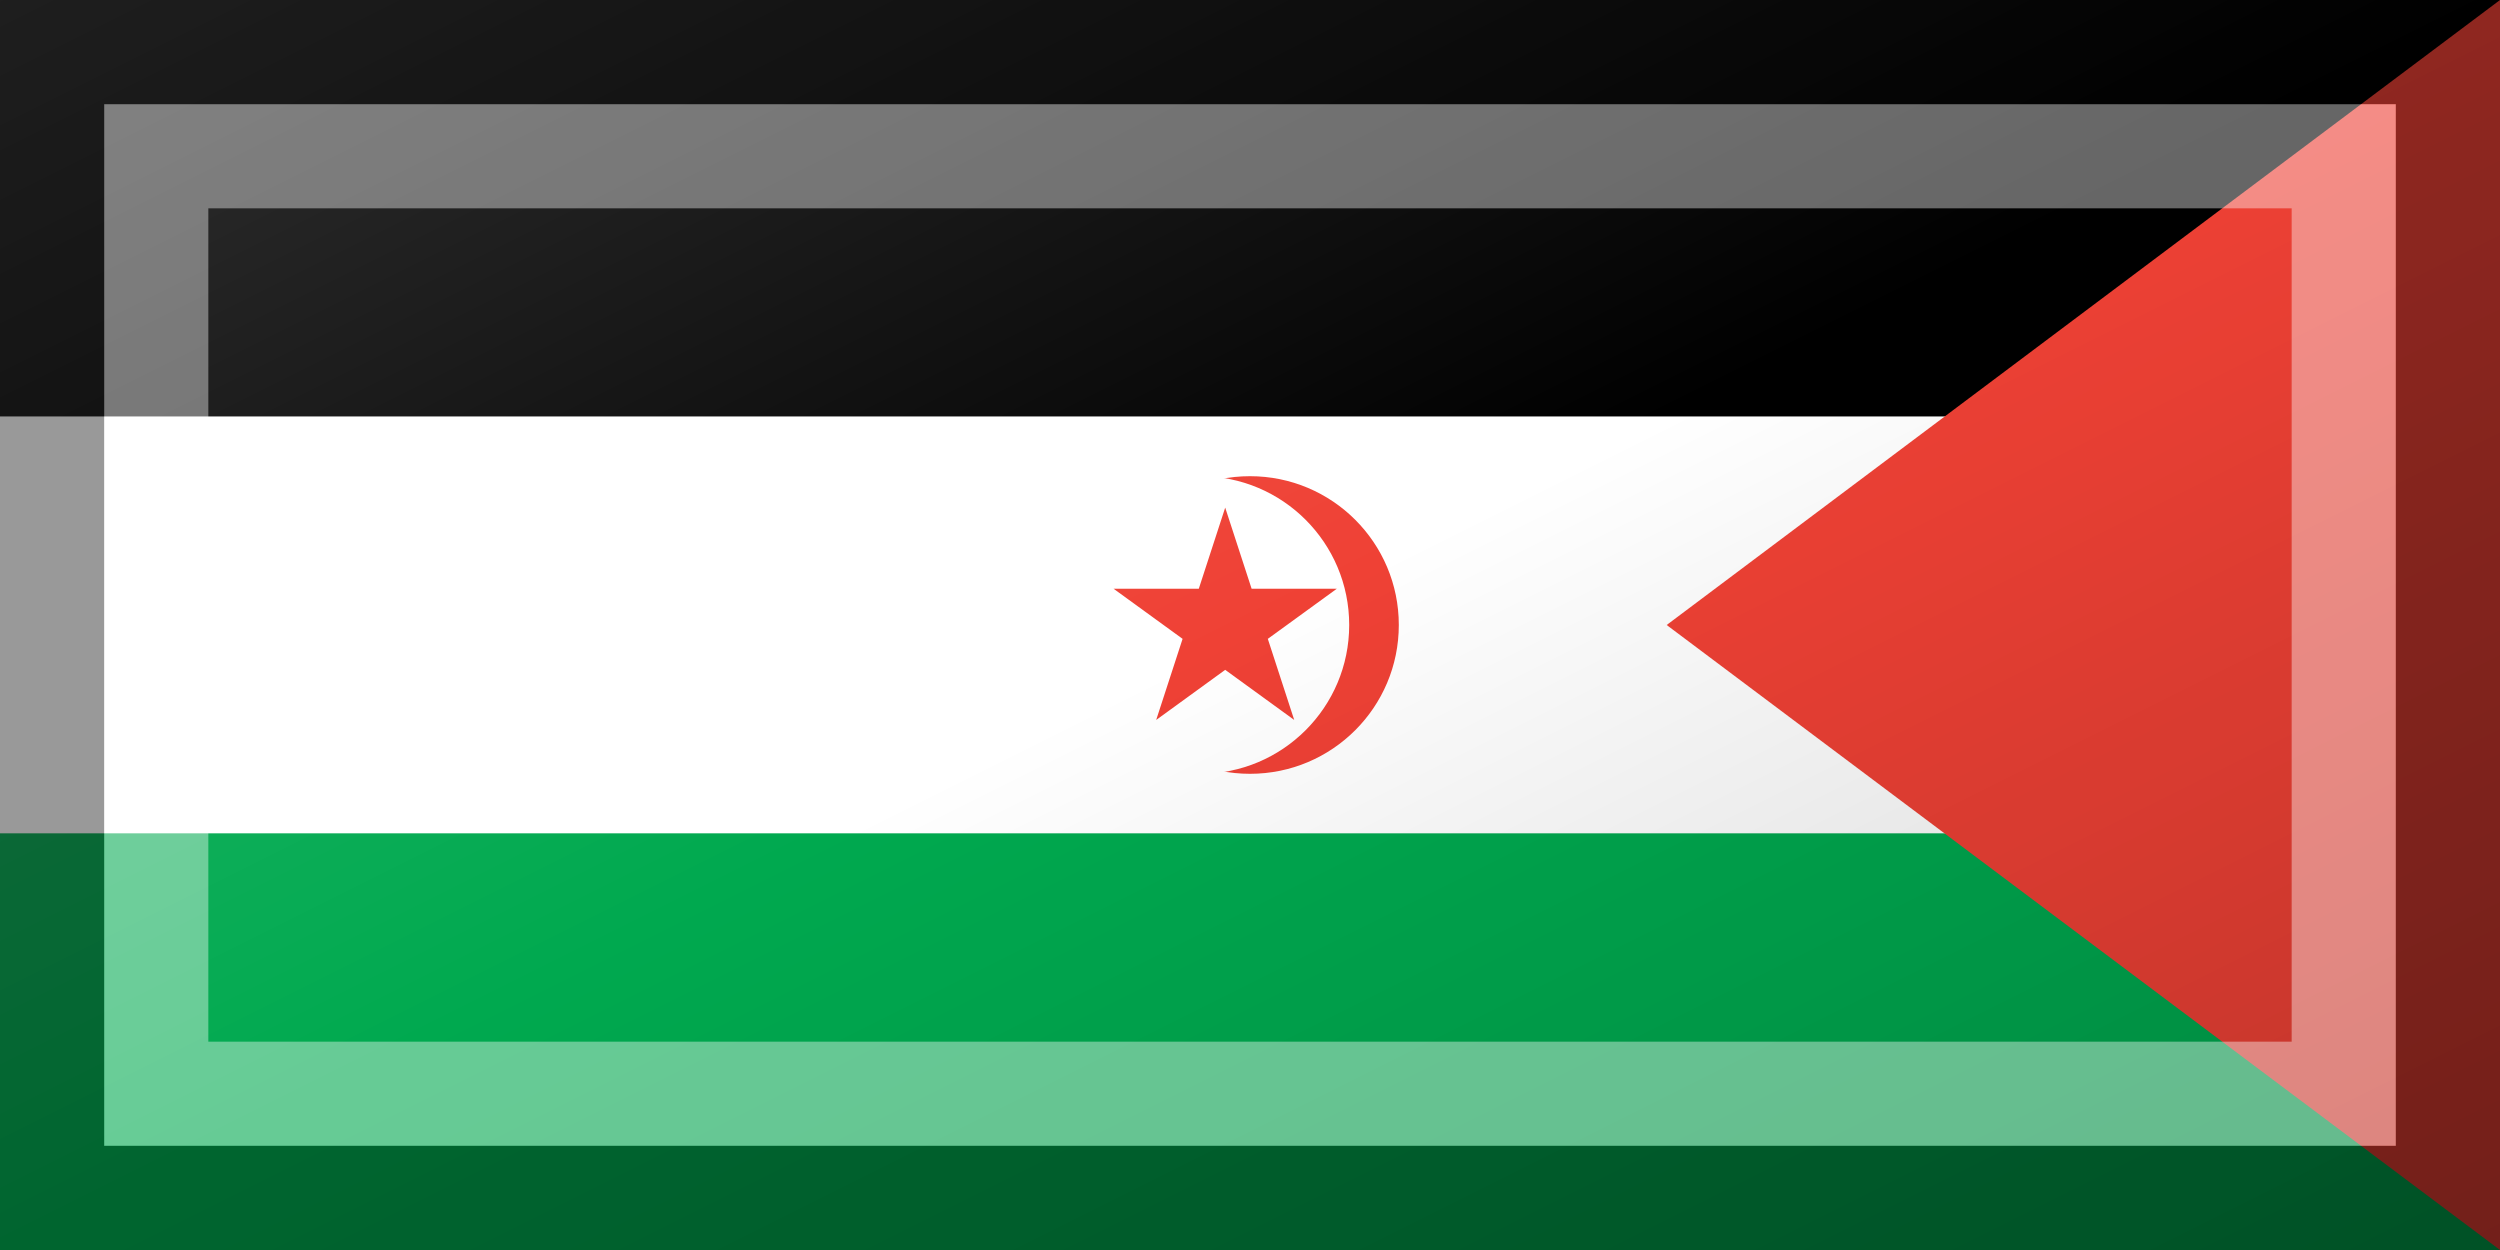
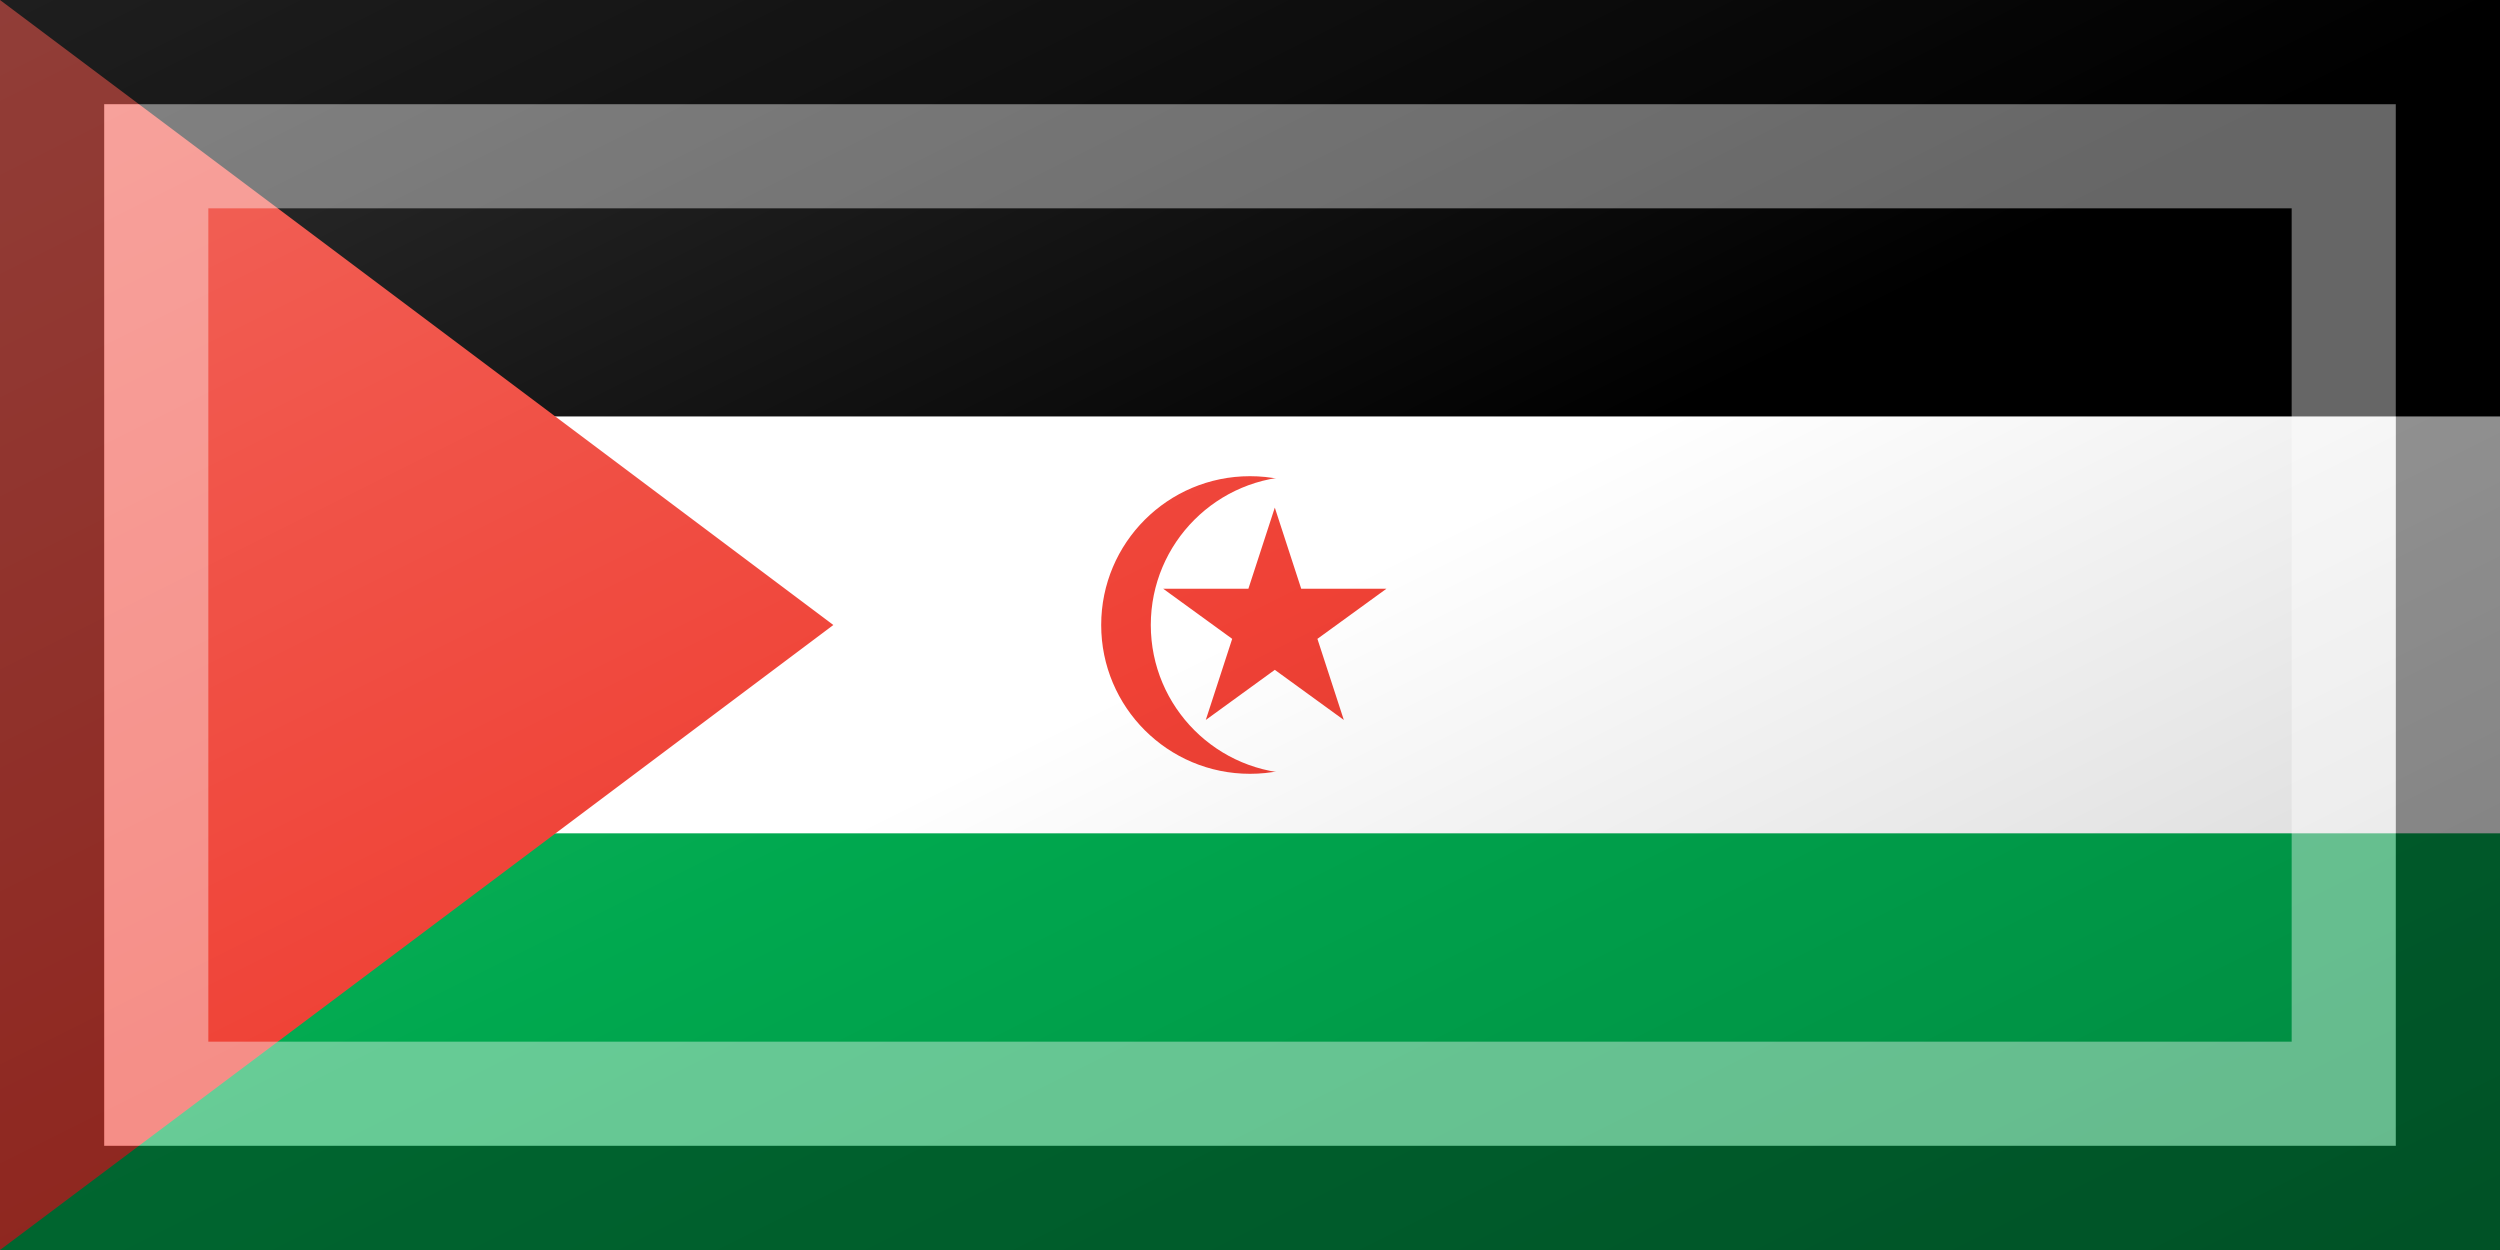
<svg xmlns="http://www.w3.org/2000/svg" xmlns:xlink="http://www.w3.org/1999/xlink" version="1.1" width="720" height="360" viewBox="0 0 720 360">
  <style>
.black{fill:rgb(0,0,0);}
.green{fill:rgb(0,169,79);}
.red{fill:rgb(239,65,53);}
.white{fill:rgb(255,255,255);}
</style>
  <defs>
    <path id="star" d="M 0.0 -1.0 L 0.225 -0.309 L 0.951 -0.309 L 0.363 0.118 L 0.588 0.809 L 0.0 0.382 L -0.588 0.809 L -0.363 0.118 L -0.951 -0.309 L -0.225 -0.309 Z" />
    <linearGradient id="glaze" x1="0%" y1="0%" x2="100%" y2="100%">
      <stop offset="0%" stop-color="rgb(255,255,255)" stop-opacity="0.2" />
      <stop offset="49.999%" stop-color="rgb(255,255,255)" stop-opacity="0.0" />
      <stop offset="50.001%" stop-color="rgb(0,0,0)" stop-opacity="0.0" />
      <stop offset="100%" stop-color="rgb(0,0,0)" stop-opacity="0.2" />
    </linearGradient>
  </defs>
  <g>
    <g>
      <rect x="0" y="0" width="720" height="120" class="black" />
      <rect x="0" y="120" width="720" height="120" class="white" />
      <rect x="0" y="240" width="720" height="120" class="green" />
    </g>
-     <path d="M 720 0 L 720 360 L 480 180 Z" class="red" />
+     <path d="M 0 0 L 0 360 L 240 180 Z" class="red" />
    <ellipse cx="360" cy="180" rx="42.857" ry="42.857" class="red" />
-     <ellipse cx="345.714" cy="180" rx="42.857" ry="42.857" class="white" />
-     <use xlink:href="#star" transform="translate(352.8571 180) scale(33.8057 33.8057) rotate(0)" class="red" />
+     <ellipse cx="374.286" cy="180" rx="42.857" ry="42.857" class="white" />
+     <use xlink:href="#star" transform="translate(367.1429 180) scale(33.8057 33.8057) rotate(0)" class="red" />
  </g>
  <g>
    <rect x="0" y="0" width="720" height="360" fill="url(#glaze)" />
    <path d="M 30 30 L 690 30 L 690 330 L 30 330 Z M 60 60 L 60 300 L 660 300 L 660 60 Z" fill="rgb(255,255,255)" opacity="0.4" />
    <path d="M 0 0 L 720 0 L 720 360 L 0 360 Z M 30 30 L 30 330 L 690 330 L 690 30 Z" fill="rgb(0,0,0)" opacity="0.4" />
  </g>
</svg>
